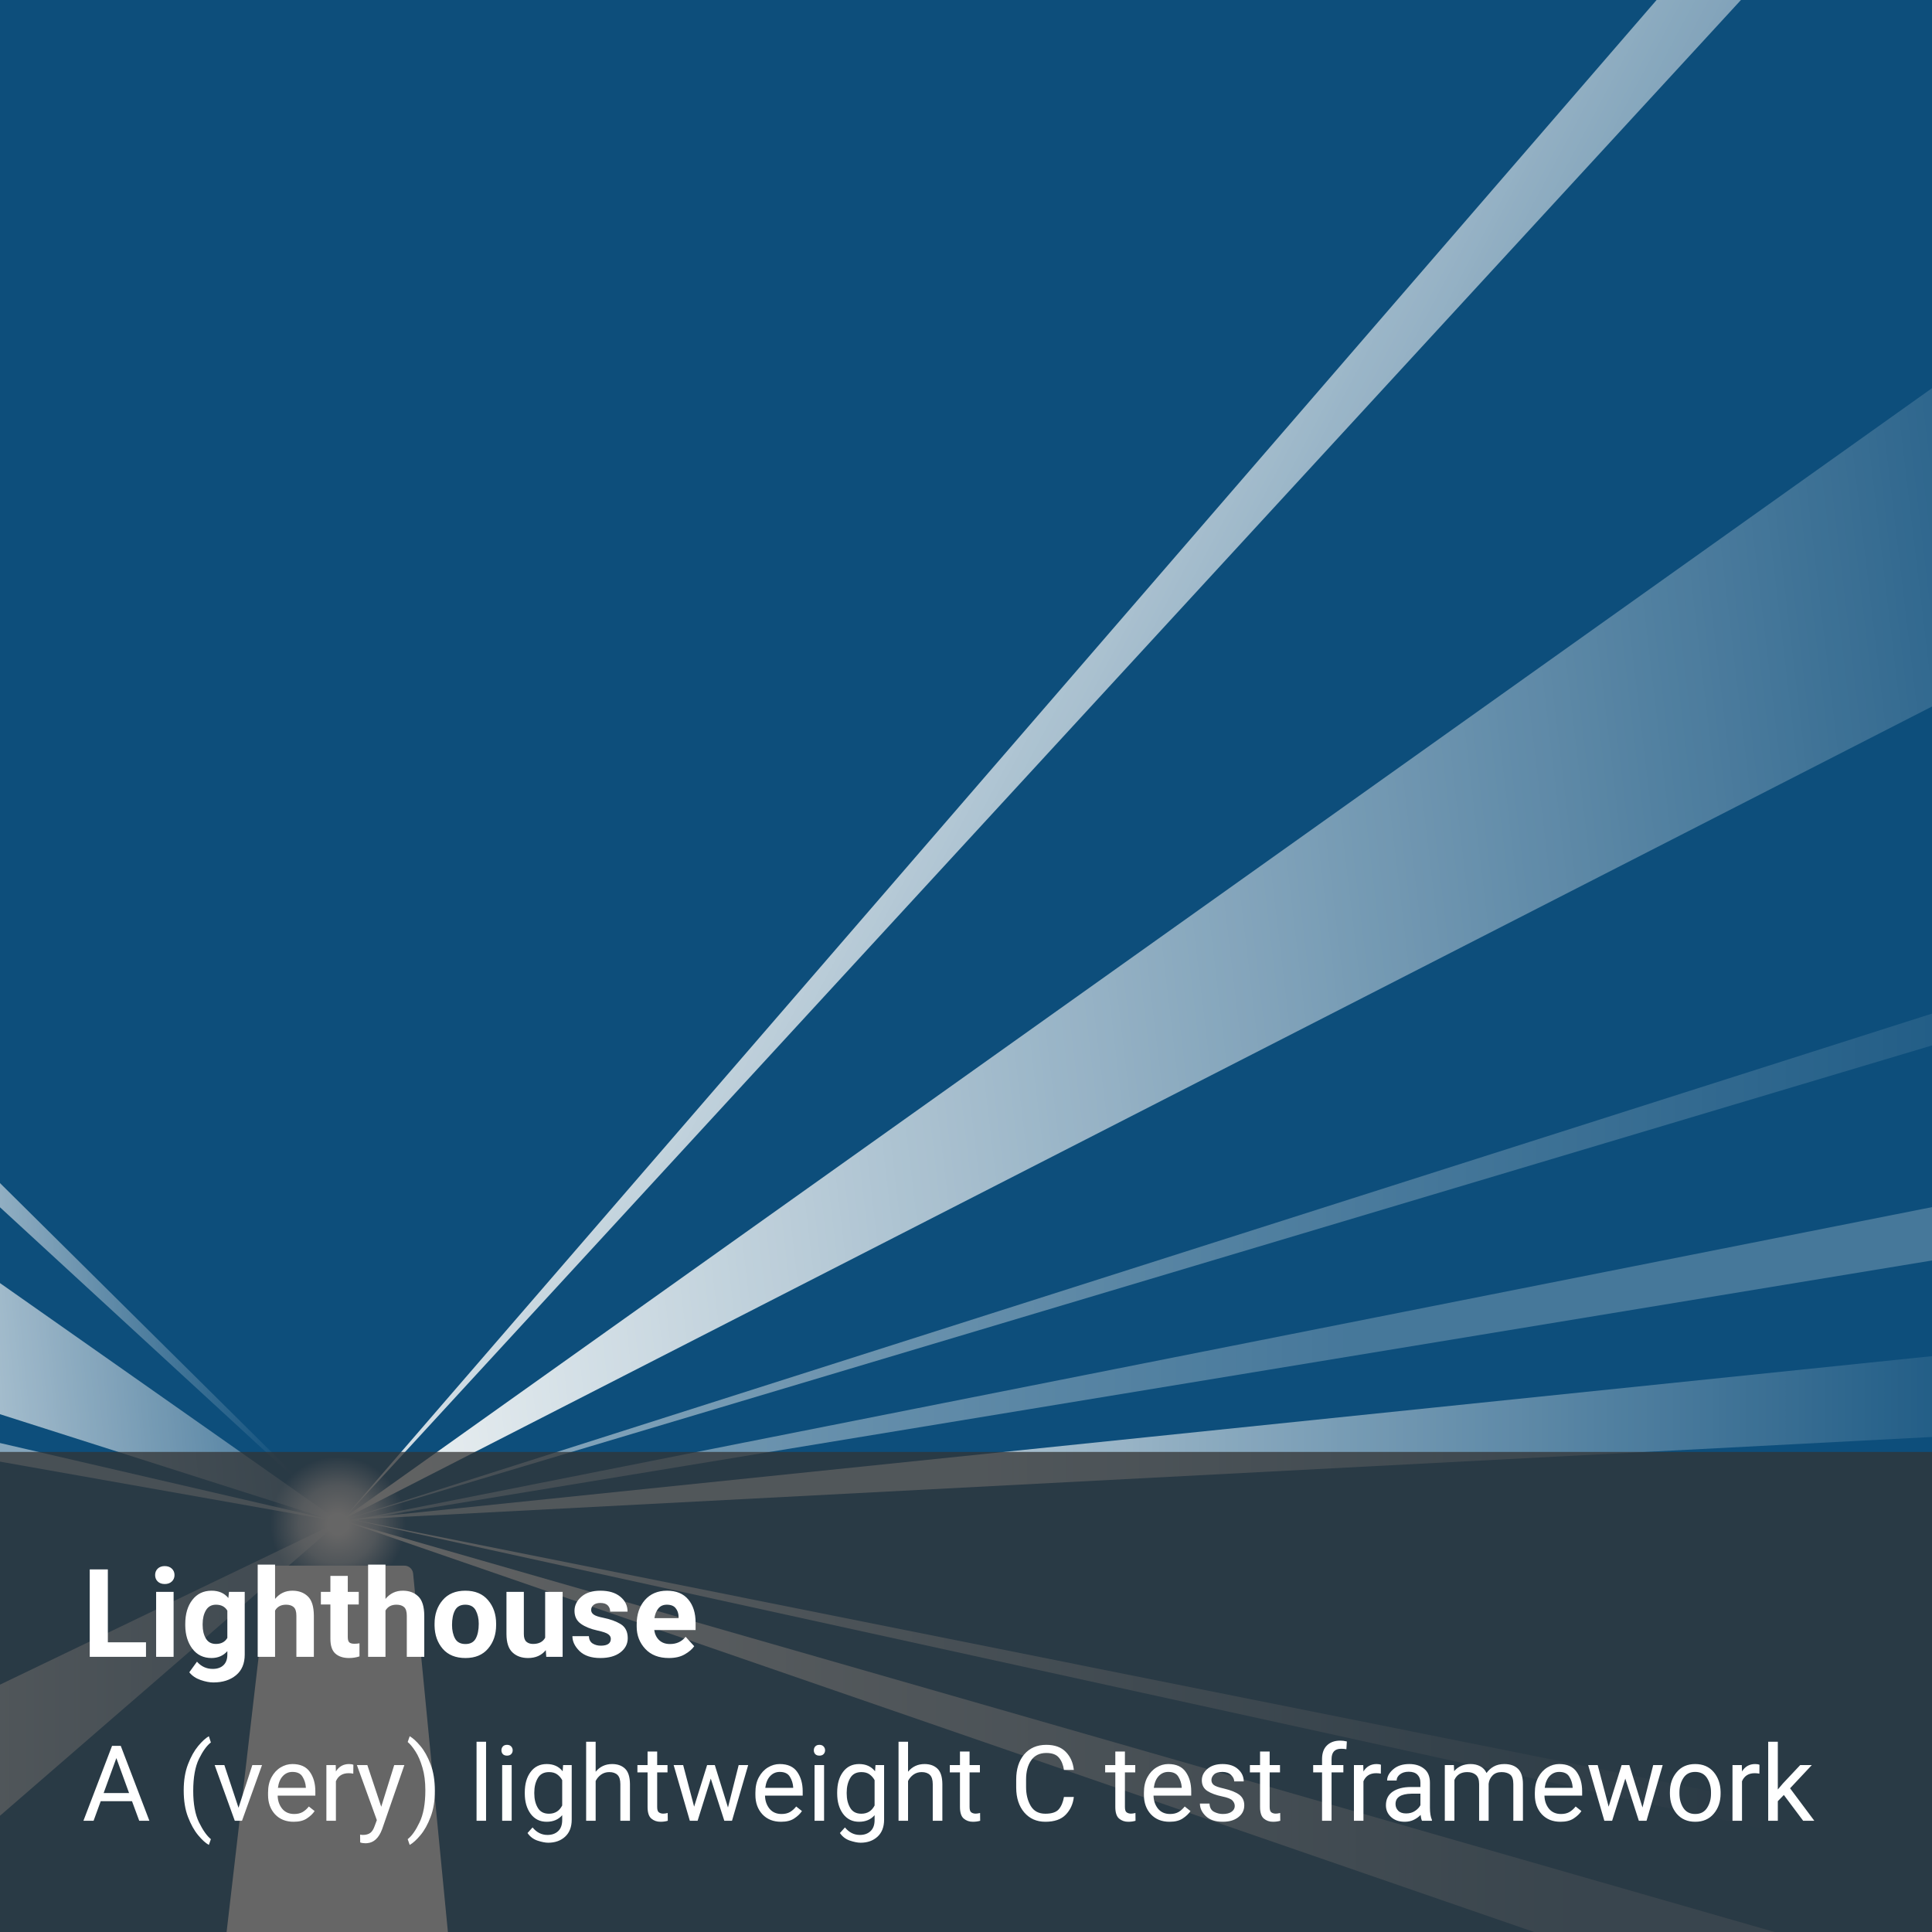
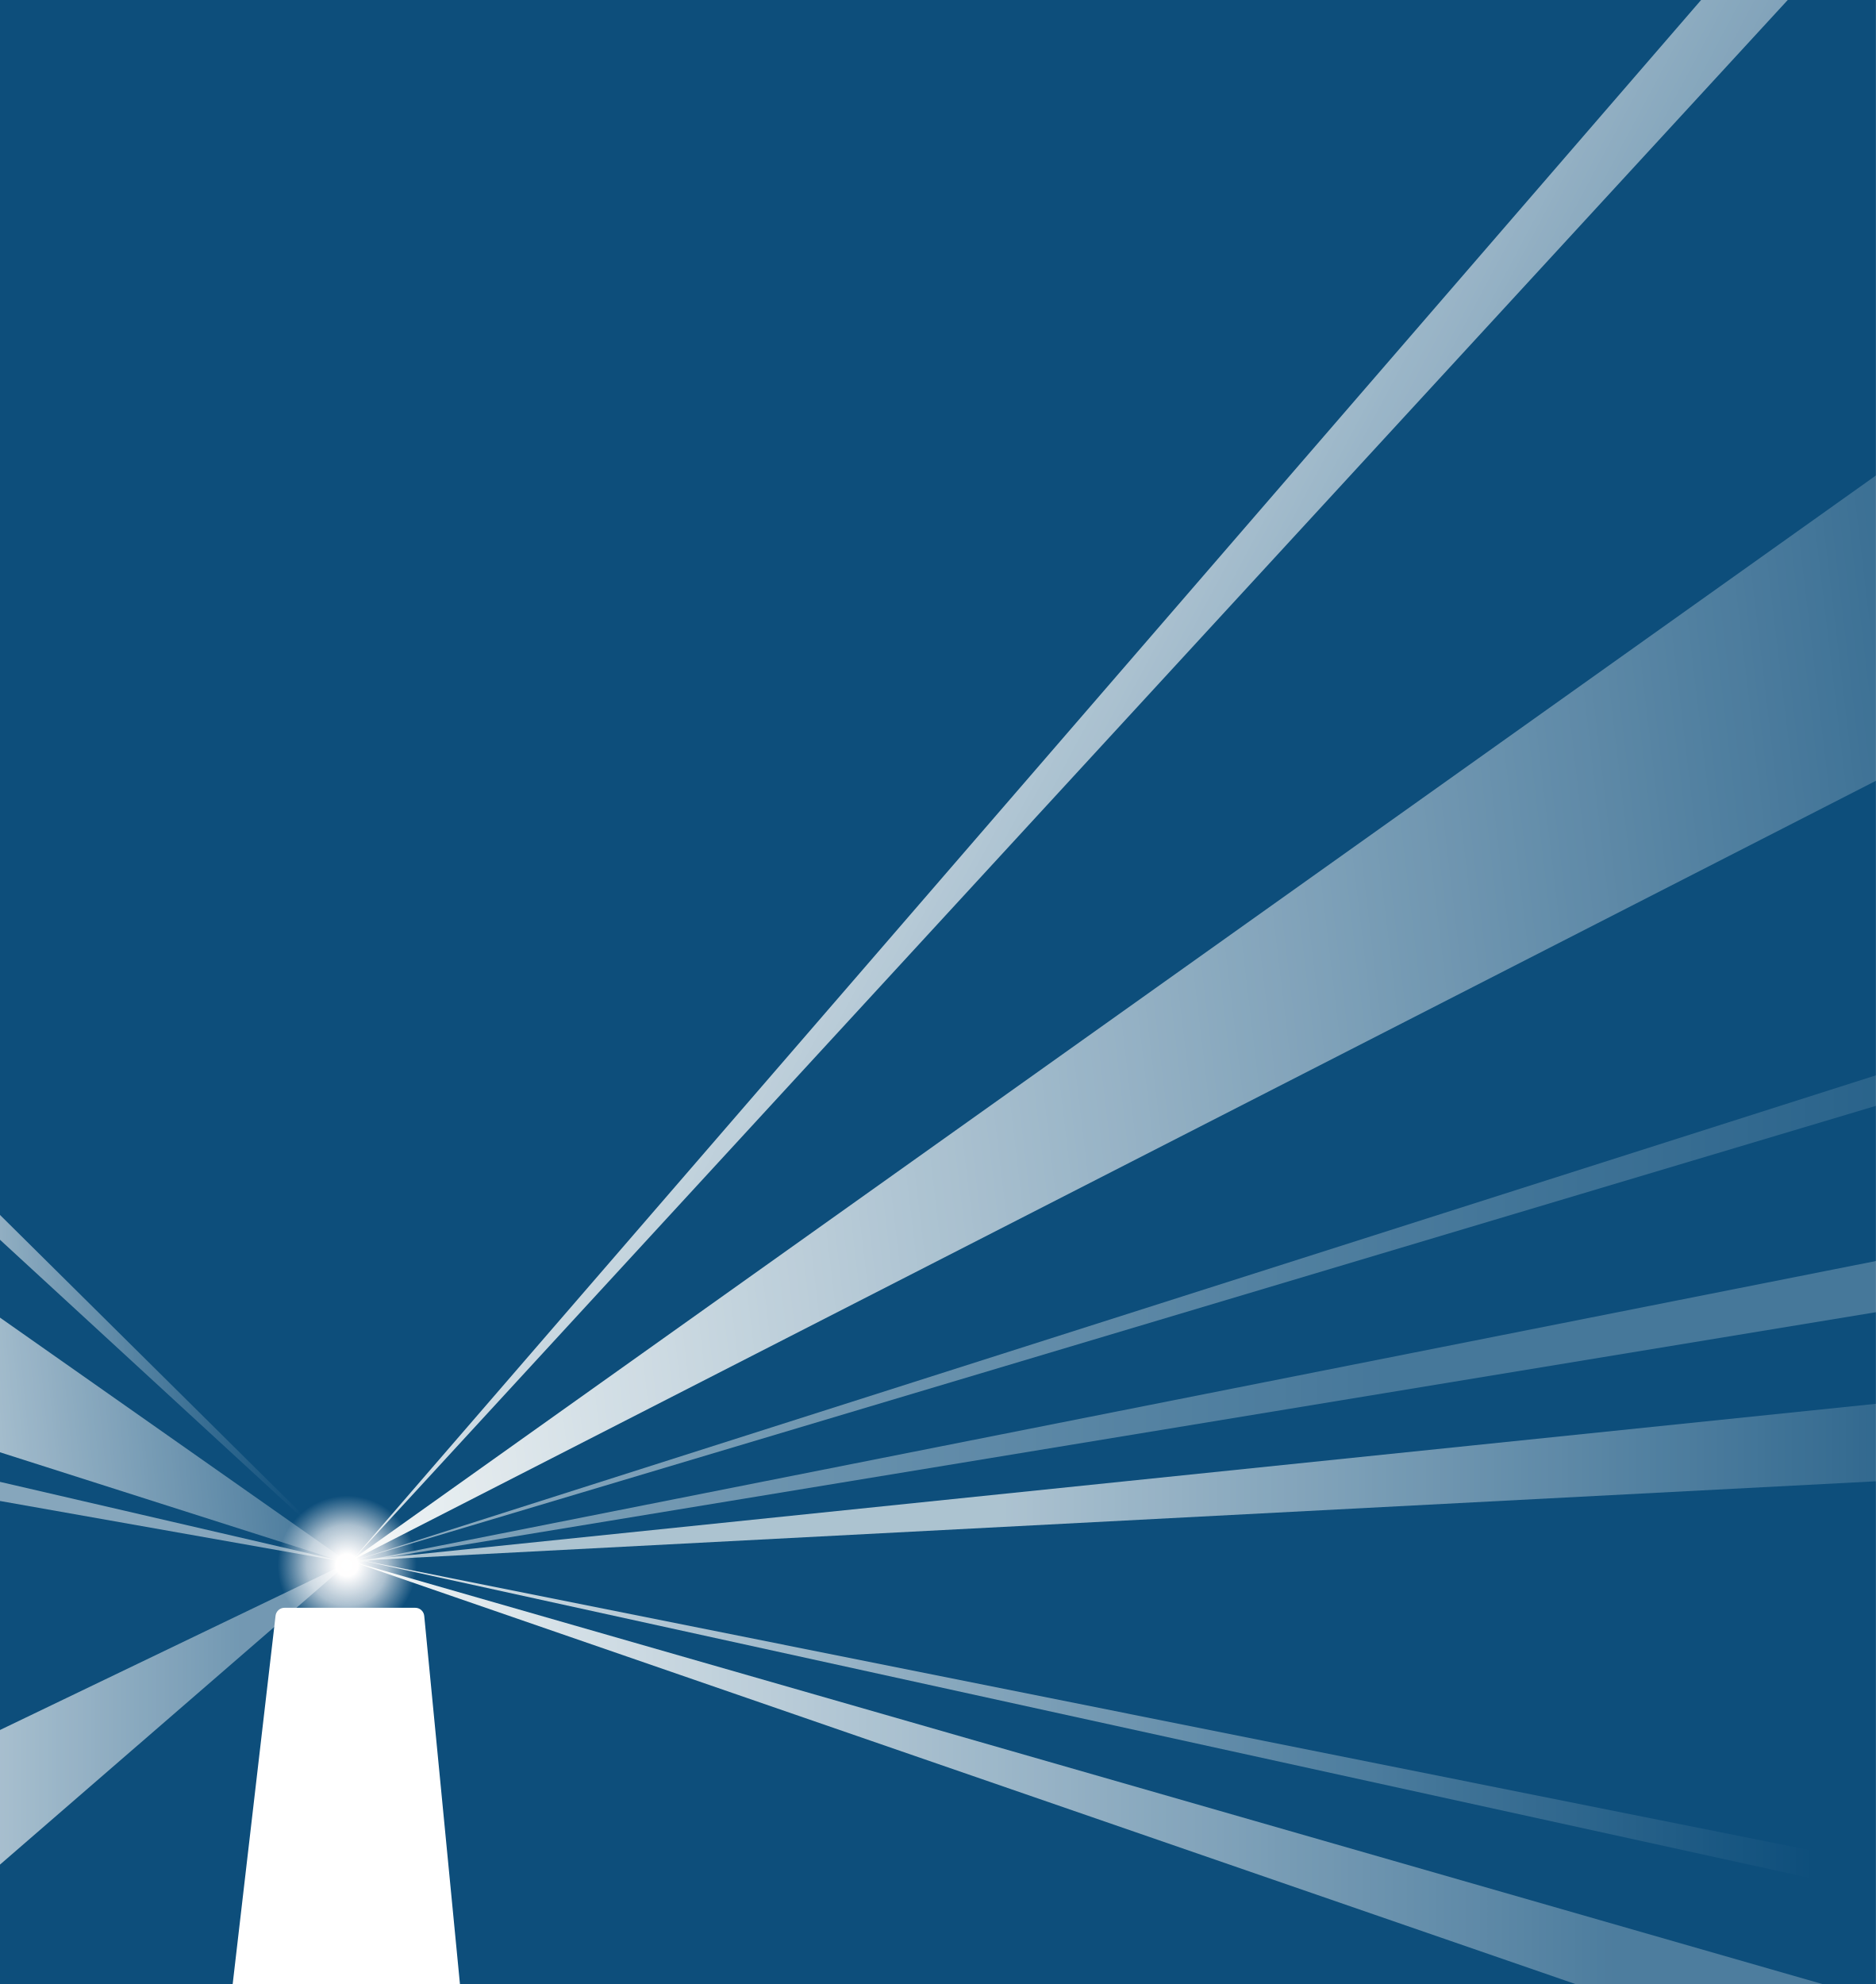
- <svg xmlns="http://www.w3.org/2000/svg" xmlns:xlink="http://www.w3.org/1999/xlink" width="330px" height="330px" viewBox="0 0 330 330" version="1.1">
+ <svg xmlns="http://www.w3.org/2000/svg" xmlns:xlink="http://www.w3.org/1999/xlink" width="330px" height="349px" viewBox="0 0 330 349" version="1.1">
  <defs>
-     <rect id="path-1" x="0" y="0" width="330" height="330" />
+     <rect id="path-1" x="0" y="0" width="330" height="349" />
    <radialGradient cx="50%" cy="52.961%" fx="50%" fy="52.961%" r="47.039%" id="radialGradient-3">
      <stop stop-color="#FFFFFF" offset="0%" />
      <stop stop-color="#FFFEFE" offset="15.973%" />
      <stop stop-color="#FEFBFB" stop-opacity="0.66" offset="57.593%" />
      <stop stop-color="#FDF8F8" stop-opacity="0" offset="100%" />
    </radialGradient>
    <linearGradient x1="94.874%" y1="50%" x2="-6.66133815e-14%" y2="57.98%" id="linearGradient-4">
      <stop stop-color="#FFFFFF" stop-opacity="0.138" offset="0%" />
      <stop stop-color="#FFFFFD" stop-opacity="0.915" offset="100%" />
    </linearGradient>
    <linearGradient x1="84.99%" y1="51.041%" x2="2.204%" y2="56.783%" id="linearGradient-5">
      <stop stop-color="#FFFFFF" stop-opacity="0.279" offset="0%" />
      <stop stop-color="#FFFFFD" stop-opacity="0.796" offset="100%" />
    </linearGradient>
    <linearGradient x1="77.254%" y1="50%" x2="0%" y2="50%" id="linearGradient-6">
      <stop stop-color="#FFFFFF" stop-opacity="0.419" offset="0%" />
      <stop stop-color="#FFFFFD" stop-opacity="0.749" offset="100%" />
    </linearGradient>
    <linearGradient x1="79.914%" y1="50%" x2="0%" y2="50%" id="linearGradient-7">
      <stop stop-color="#FFFFFF" stop-opacity="0.261" offset="0%" />
      <stop stop-color="#FFFFFD" stop-opacity="0.936" offset="100%" />
    </linearGradient>
    <linearGradient x1="58.187%" y1="50%" x2="0%" y2="50%" id="linearGradient-8">
      <stop stop-color="#FFFFFF" stop-opacity="0.235" offset="0%" />
      <stop stop-color="#FFFFFD" stop-opacity="0.498" offset="100%" />
    </linearGradient>
    <linearGradient x1="81.807%" y1="50%" x2="29.449%" y2="50%" id="linearGradient-9">
      <stop stop-color="#FFFFFF" stop-opacity="0" offset="0%" />
      <stop stop-color="#FFFFFD" stop-opacity="0.657" offset="100%" />
    </linearGradient>
    <linearGradient x1="100%" y1="50%" x2="0%" y2="50%" id="linearGradient-10">
      <stop stop-color="#FFFFFF" stop-opacity="0.048" offset="0%" />
      <stop stop-color="#FFFFFD" stop-opacity="0.54" offset="100%" />
    </linearGradient>
    <linearGradient x1="81.994%" y1="50%" x2="0%" y2="50%" id="linearGradient-11">
      <stop stop-color="#FFFFFF" stop-opacity="0" offset="0%" />
      <stop stop-color="#FFFFFD" stop-opacity="0.866" offset="100%" />
    </linearGradient>
    <linearGradient x1="94.737%" y1="100%" x2="9.145%" y2="50%" id="linearGradient-12">
      <stop stop-color="#FFFFFF" stop-opacity="0" offset="0%" />
      <stop stop-color="#FFFFFD" offset="100%" />
    </linearGradient>
    <linearGradient x1="90.351%" y1="50%" x2="0%" y2="50%" id="linearGradient-13">
      <stop stop-color="#FFFFFF" stop-opacity="0" offset="0%" />
      <stop stop-color="#FFFFFD" stop-opacity="0.828" offset="100%" />
    </linearGradient>
  </defs>
  <g id="Jean-Ruggiero-Personal-Site" stroke="none" stroke-width="1" fill="none" fill-rule="evenodd">
-     <g id="Portfolio" transform="translate(-375, -807)">
-       <g id="lighthouse_cover" transform="translate(375, 807)">
+     <g id="Portfolio" transform="translate(-375, -546)">
+       <g id="lighthouse_cover" transform="translate(375, 546)">
        <g id="lighthouse-icon-square">
          <g id="Mask" fill="#D8D8D8" fill-rule="nonzero">
-             <rect id="path-1" x="0" y="0" width="330" height="330" />
+             <rect id="path-1" x="0" y="0" width="330" height="349" />
          </g>
          <g id="Clipped">
            <mask id="mask-2" fill="white">
              <use xlink:href="#path-1" />
            </mask>
            <g id="path-1" />
            <g id="Group" mask="url(#mask-2)" fill-rule="nonzero">
-               <g transform="translate(-26.07223, -26.07223)">
-                 <path d="M381.4,272.536 C381.4,310.39 377.458,324.117 370.057,337.956 C362.656,351.795 351.795,362.656 337.956,370.057 C324.255,377.384 310.665,381.32 273.664,381.4 L272.536,381.4 L108.864,381.4 L107.735,381.4 C70.735,381.32 57.144,377.384 43.444,370.057 C29.605,362.656 18.744,351.795 11.343,337.956 C4.015,324.255 0.079,310.665 0,273.664 L0,272.536 L0,107.735 C0.079,70.735 4.015,57.144 11.343,43.444 C18.744,29.605 29.605,18.744 43.444,11.343 C57.144,4.015 70.735,0.079 107.735,0 L108.864,0 L273.664,0 C310.665,0.079 324.255,4.015 337.956,11.343 C351.795,18.744 362.656,29.605 370.057,43.444 C377.384,57.144 381.32,70.735 381.4,107.735 L381.4,108.864 L381.4,272.536 Z" id="Path" fill="#0D4E7B" />
-                 <circle id="Oval" fill="url(#radialGradient-3)" cx="83.804" cy="285.677" r="12.291" />
-                 <path d="M95.154,293.499 C95.921,293.499 96.563,294.081 96.637,294.845 L104.875,379.766 C104.95,380.54 104.419,381.233 103.668,381.374 L102.275,381.357 C83.854,381.108 71.701,379.777 62.29,377.435 L71.908,294.816 C71.995,294.065 72.632,293.499 73.388,293.499 L95.154,293.499 Z" id="Path" fill="#FFFFFF" />
-                 <polygon id="Path" fill="url(#linearGradient-4)" points="381.399 74.355 381.399 133.792 84.708 285.586 83.872 286.069" />
-                 <polygon id="Path" fill="url(#linearGradient-5)" points="-1.5878946e-14 226.917 84.222 286.083 84.624 286.306 -1.5878946e-14 259.315" />
-                 <path d="M84.248,285.813 L15.709,345.19 C14.141,342.878 12.685,340.466 11.343,337.956 C8.96,333.501 6.936,329.057 5.287,323.817 L83.96,285.987 L84.248,285.813 Z" id="Path" fill="url(#linearGradient-6)" />
-                 <path d="M84.073,285.64 L350.09,362.082 C346.349,365.071 342.299,367.734 337.956,370.057 C336.702,370.727 335.45,371.369 334.18,371.983 L84.992,285.939 L84.073,285.64 Z" id="Path" fill="url(#linearGradient-7)" />
-                 <polygon id="Path" fill="url(#linearGradient-8)" points="381.4 227.238 381.4 237.201 84.514 286.104 83.563 286.272" />
-                 <path d="M379.909,255.254 L379.909,270.273 L85.786,285.64 L84.823,285.707 L379.909,255.254 Z M451.069,247.91 L452.368,266.488 L450.677,266.576 L450.677,247.95 L451.069,247.91 Z" id="Shape" fill="url(#linearGradient-9)" />
-                 <polygon id="Path" fill="url(#linearGradient-10)" points="381.399 191.132 381.399 197.074 84.5 285.79 83.576 286.073" />
-                 <polygon id="Path" fill="url(#linearGradient-11)" points="84.089 285.165 379.909 344.375 379.909 350 85.034 285.366" />
-                 <polygon id="Path" fill-opacity="0.498" fill="#FFFFFD" points="-1.5878946e-14 266.511 84.15 286.006 84.479 286.076 -1.5878946e-14 271.114" />
-                 <path d="M326.286,6.111 C330.243,7.51 333.783,9.141 337.306,10.998 L84.615,285.654 L83.936,286.409 L326.286,6.111 Z" id="Path" fill="url(#linearGradient-12)" />
-                 <polygon id="Path" fill="url(#linearGradient-13)" points="-3.7050874e-14 202.321 84.365 285.911 84.708 286.243 -3.7050874e-14 208.293" />
+               <g transform="translate(-27.57336, -27.57336)">
+                 <path d="M403.359,288.227 C403.359,328.261 399.191,342.778 391.363,357.414 C383.536,372.05 372.05,383.536 357.414,391.363 C342.925,399.112 328.551,403.275 289.421,403.359 L288.227,403.359 L115.132,403.359 L113.938,403.359 C74.808,403.275 60.434,399.112 45.945,391.363 C31.309,383.536 19.823,372.05 11.996,357.414 C4.247,342.925 0.084,328.551 0,289.421 L0,288.227 L0,113.938 C0.084,74.808 4.247,60.434 11.996,45.945 C19.823,31.309 31.309,19.823 45.945,11.996 C60.434,4.247 74.808,0.084 113.938,0 L115.132,0 L289.421,0 C328.551,0.084 342.925,4.247 357.414,11.996 C372.05,19.823 383.536,31.309 391.363,45.945 C399.112,60.434 403.275,74.808 403.359,113.938 L403.359,115.132 L403.359,288.227 Z" id="Path" fill="#0D4E7B" />
+                 <circle id="Oval" fill="url(#radialGradient-3)" cx="88.629" cy="302.125" r="12.999" />
+                 <path d="M100.633,310.397 C101.444,310.397 102.123,311.013 102.201,311.821 L110.914,401.631 C110.993,402.45 110.431,403.183 109.637,403.332 L108.164,403.314 C88.682,403.05 75.829,401.643 65.876,399.166 L76.048,311.791 C76.141,310.996 76.813,310.397 77.613,310.397 L100.633,310.397 Z" id="Path" fill="#FFFFFF" />
+                 <polygon id="Path" fill="url(#linearGradient-4)" points="403.359 78.636 403.359 141.495 89.586 302.029 88.701 302.54" />
+                 <polygon id="Path" fill="url(#linearGradient-5)" points="-1.67931884e-14 239.982 89.071 302.555 89.496 302.79 -1.67931884e-14 274.245" />
+                 <path d="M89.099,302.269 L16.613,365.064 C14.956,362.62 13.415,360.069 11.996,357.414 C9.476,352.702 7.335,348.003 5.591,342.461 L88.794,302.452 L89.099,302.269 Z" id="Path" fill="url(#linearGradient-6)" />
+                 <path d="M88.914,302.086 L370.247,382.929 C366.29,386.09 362.007,388.907 357.414,391.363 C356.088,392.072 354.763,392.751 353.421,393.4 L89.885,302.402 L88.914,302.086 Z" id="Path" fill="url(#linearGradient-7)" />
+                 <polygon id="Path" fill="url(#linearGradient-8)" points="403.359 240.322 403.359 250.858 89.38 302.577 88.374 302.754" />
+                 <path d="M401.783,269.95 L401.783,285.835 L90.725,302.086 L89.706,302.157 L401.783,269.95 Z M477.04,262.184 L478.414,281.831 L476.625,281.925 L476.625,262.226 L477.04,262.184 Z" id="Shape" fill="url(#linearGradient-9)" />
+                 <polygon id="Path" fill="url(#linearGradient-10)" points="403.359 202.136 403.359 208.421 89.365 302.245 88.388 302.543" />
+                 <polygon id="Path" fill="url(#linearGradient-11)" points="88.931 301.583 401.783 364.202 401.783 370.152 89.93 301.796" />
+                 <polygon id="Path" fill-opacity="0.498" fill="#FFFFFD" points="-1.67931884e-14 281.856 88.995 302.473 89.343 302.547 -1.67931884e-14 286.724" />
+                 <path d="M345.072,6.463 C349.257,7.942 353.001,9.668 356.727,11.631 L89.486,302.101 L88.768,302.899 L345.072,6.463 Z" id="Path" fill="url(#linearGradient-12)" />
+                 <polygon id="Path" fill="url(#linearGradient-13)" points="-3.91841062e-14 213.97 89.223 302.373 89.586 302.723 -3.91841062e-14 220.285" />
              </g>
            </g>
          </g>
-         </g>
-         <g id="Group" transform="translate(0, 248)">
-           <rect id="Rectangle" fill="#333333" opacity="0.748" x="0" y="0" width="330" height="82" />
-           <text id="Lighthouse" font-family="Roboto-Bold, Roboto" font-size="21" font-weight="bold" fill="#FFFFFF">
-             <tspan x="14" y="35">Lighthouse</tspan>
-           </text>
-           <text id="A-(very)-lightweight" font-family="Roboto-Medium, Roboto" font-size="18" font-weight="400" fill="#FFFFFF">
-             <tspan x="14" y="63">A (very) lightweight C test framework</tspan>
-           </text>
        </g>
      </g>
    </g>
  </g>
</svg>
